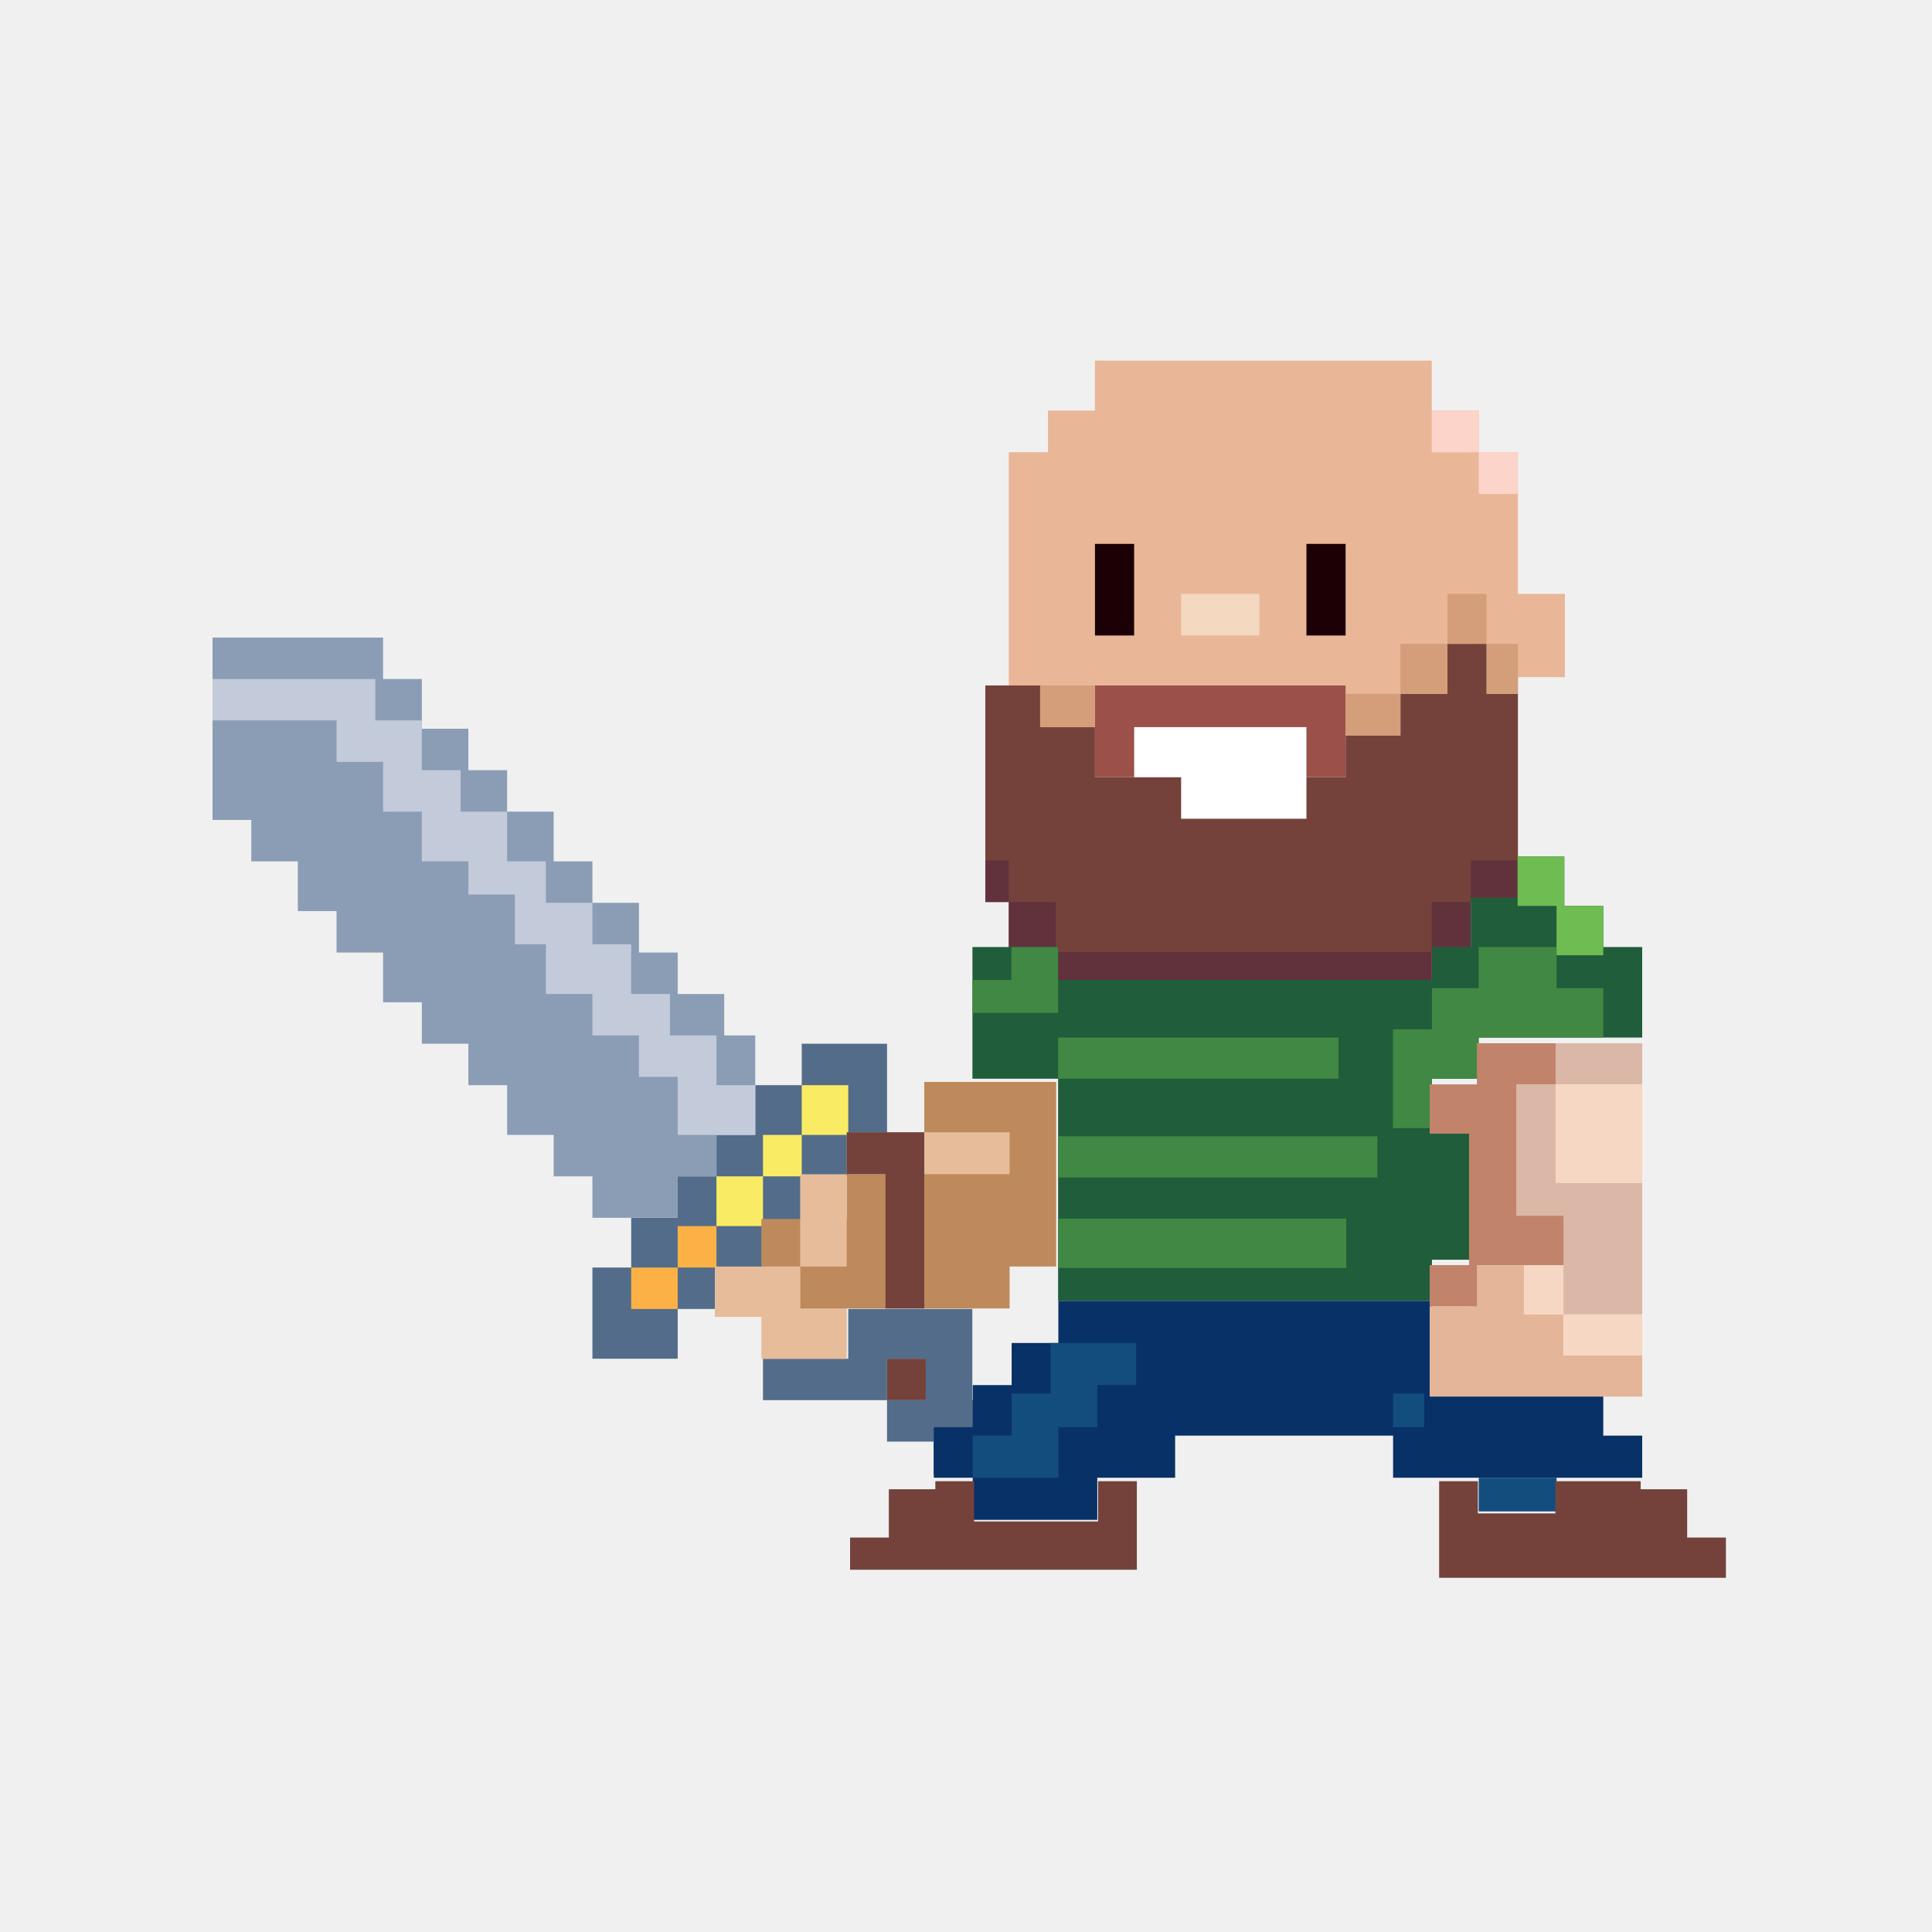
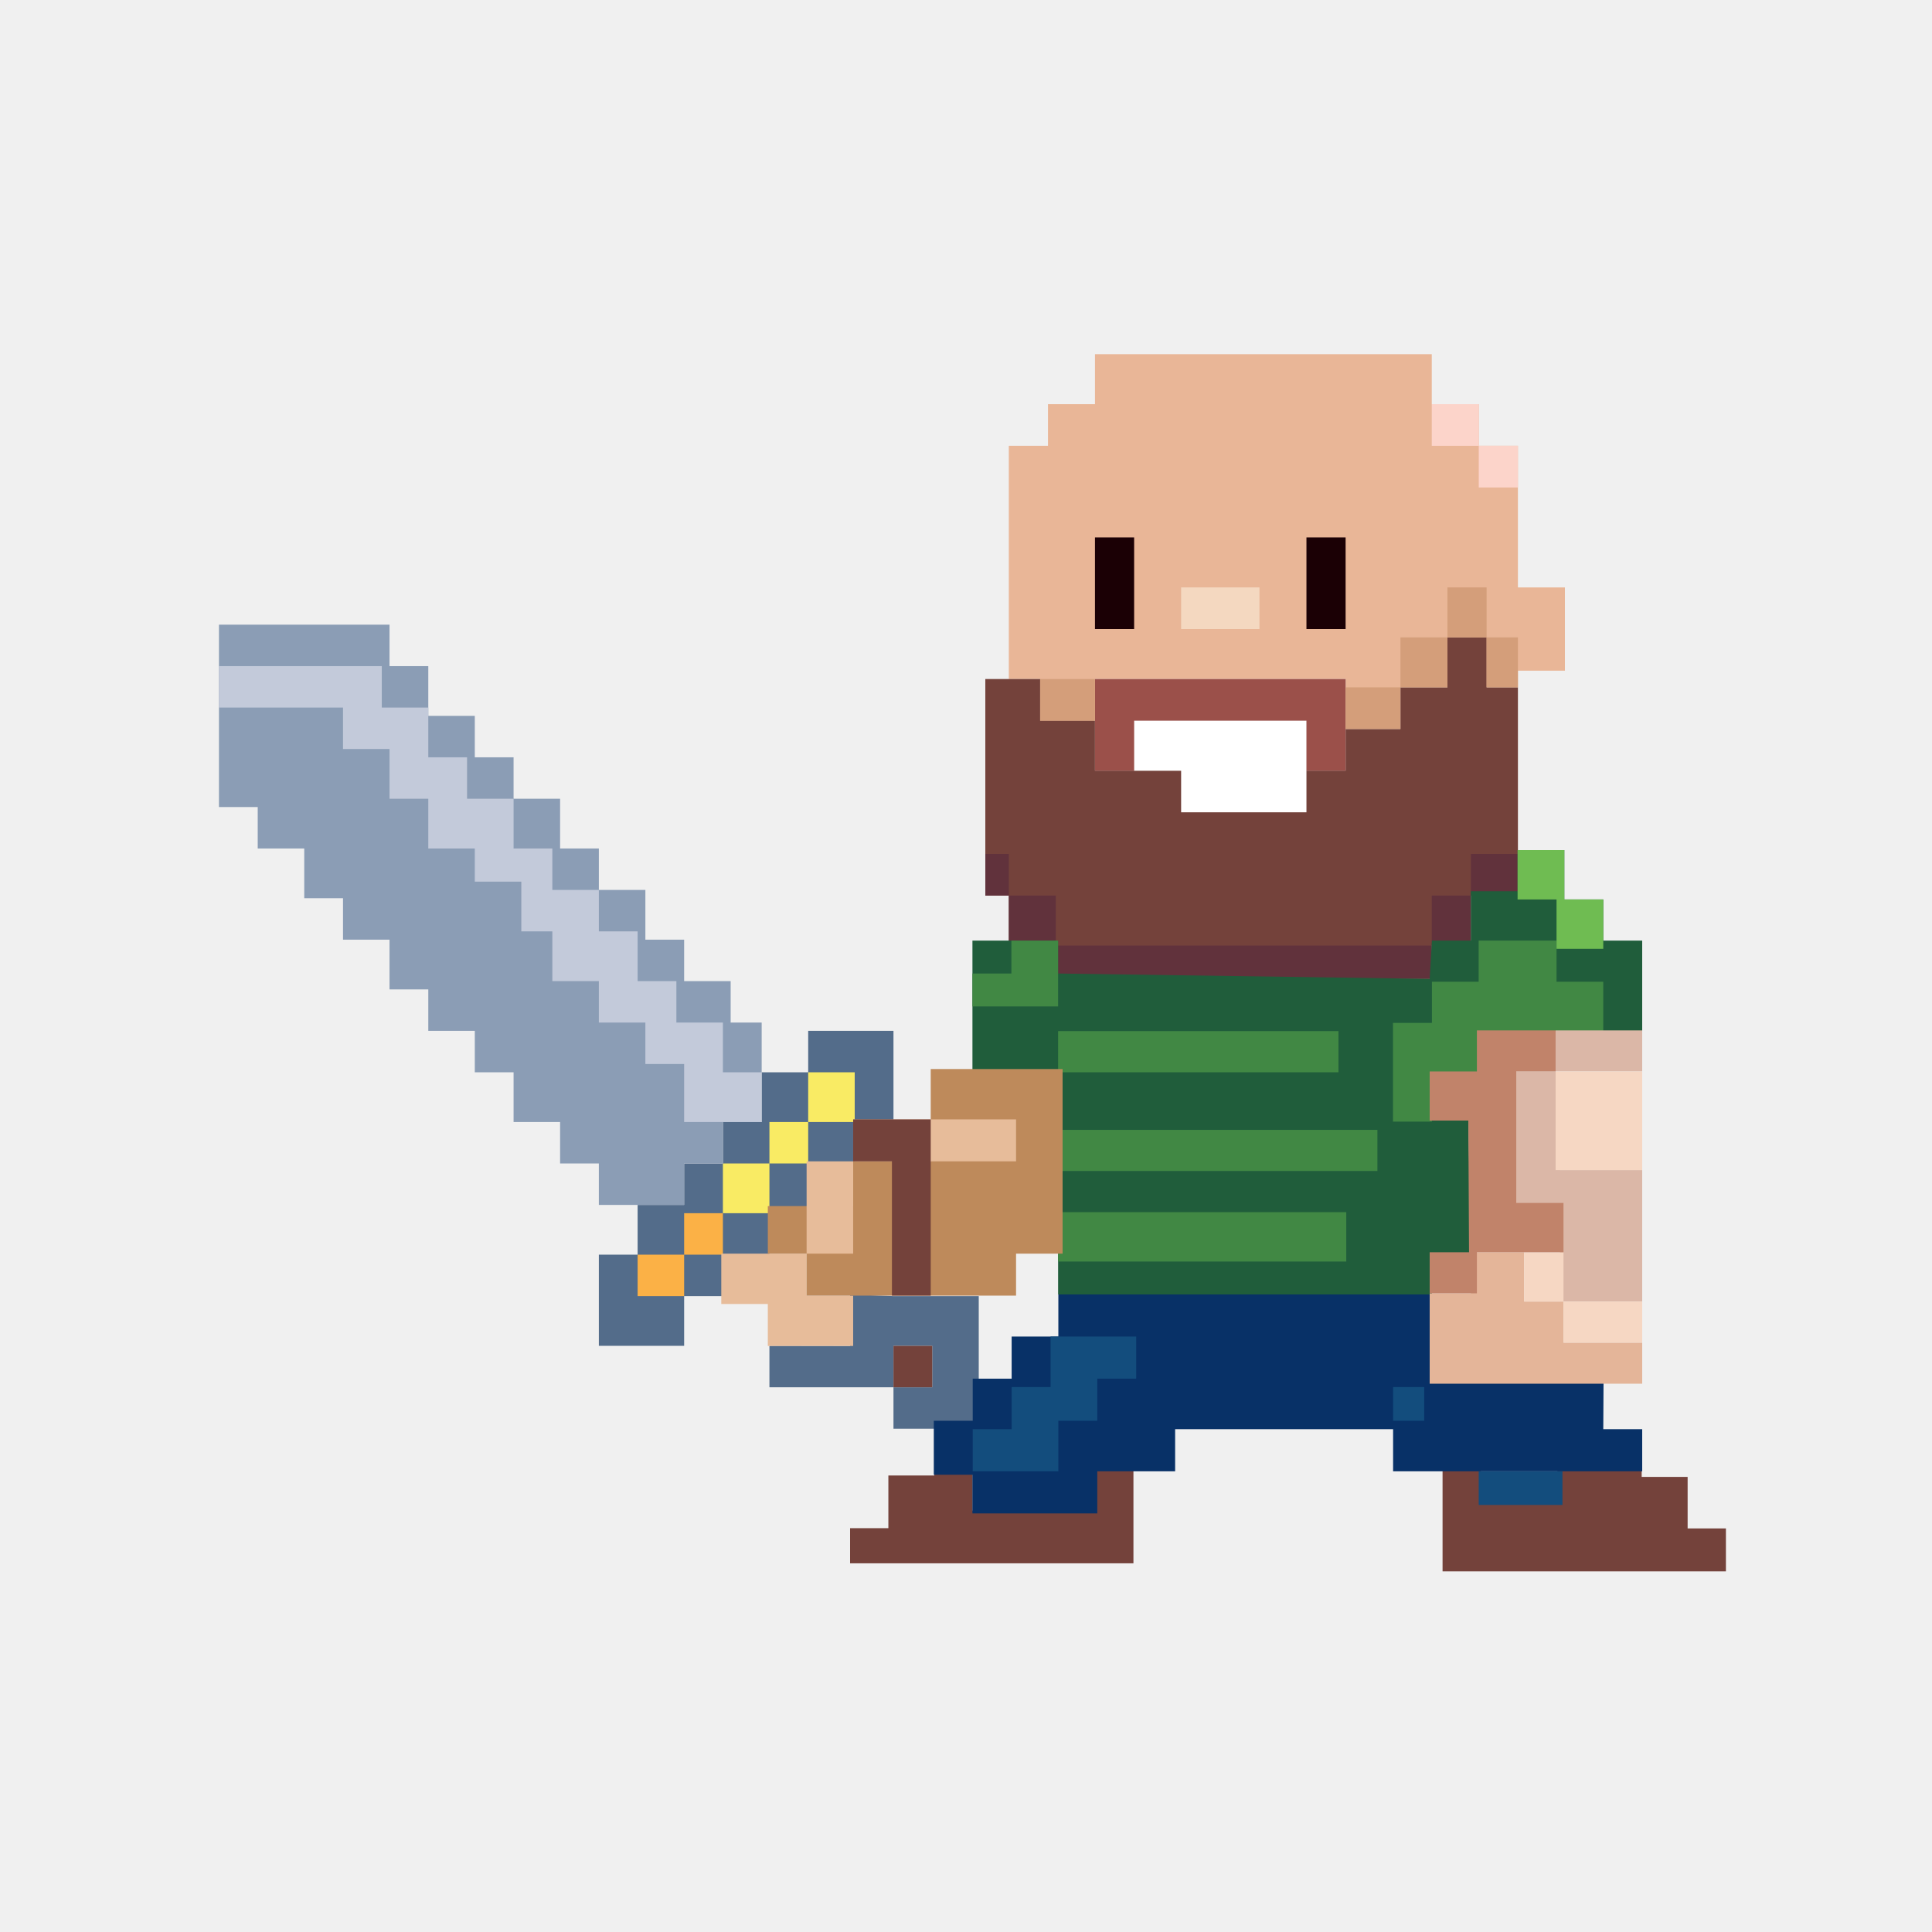
<svg xmlns="http://www.w3.org/2000/svg" width="300px" height="300px" viewBox="0 0 300 300" version="1.1">
  <g id="Mark" stroke="none" stroke-width="1" fill="none" fill-rule="evenodd">
-     <g transform="translate(33, 56)">
-       <g id="Face" transform="translate(120, 0)">
+     <g transform="translate(34, 55)">
+       <g id="Face" transform="translate(119, 0)">
        <polygon id="Path-53" fill="#E9B697" points="3.649 50.44 3.649 14.227 9.73 14.227 9.73 7.76 17.027 7.76 17.027 0 69.324 0 69.324 7.76 76.622 7.76 76.622 14.227 82.703 14.227 82.703 36.213 90 36.213 90 49.147 82.703 49.147 82.703 51.733 75.405 51.733 75.405 43.973 71.757 43.973 71.757 51.733 64.459 51.733 64.459 58.2 55.946 58.2 55.946 50.44 17.027 50.44 17.027 56.907 8.514 58.2 8.514 50.44" />
        <polygon id="Path-54" fill="#1B0005" points="17.027 28.453 23.108 28.453 23.108 42.68 17.027 42.68" />
        <polygon id="Path-54" fill="#1B0005" points="49.865 28.453 55.946 28.453 55.946 42.68 49.865 42.68" />
        <path d="M0,50.44 L8.514,50.44 L8.514,56.907 L17.027,56.907 L17.027,64.667 C27.027,64.667 34.73,64.667 40.135,64.667 C45.541,64.667 50.811,64.667 55.946,64.667 L55.946,58.2 L64.459,58.2 L64.459,51.733 L71.757,51.733 L71.757,43.973 L77.838,43.973 L77.838,51.733 L82.703,51.733 L82.703,78.893 L82.703,84.067 L75.405,84.067 L75.405,91.827 L69.324,91.827 L69.324,97 L10.946,97 L10.946,91.827 L3.649,91.827 L3.649,84.067 L0,84.067 L0,50.44 Z" id="Path-55" fill="#74423B" />
        <polygon id="Path-56" fill="#FFFFFF" points="23.108 56.907 49.865 56.907 49.865 71.133 30.405 71.133 30.405 64.667 23.108 64.667" />
        <polygon id="Path-57" fill="#9B504A" points="17.027 64.667 17.027 50.44 55.946 50.44 55.946 64.667 49.865 64.667 49.865 56.907 23.108 56.907 23.108 64.667" />
        <polygon id="Path-58" fill="#61323C" points="-8.75144551e-15 84.067 0 77.6 3.649 77.6 3.649 84.067 10.946 84.067 10.946 91.827 69.324 91.827 69.324 84.067 75.405 84.067 75.405 77.6 82.703 77.6 82.703 84.067 75.405 84.067 75.405 91.827 69.324 91.827 69.324 97 10.946 97 10.946 91.827 3.649 91.827 3.649 84.067" />
        <polygon id="Path-59" fill="#FCD4CA" points="69.324 7.76 69.324 14.227 76.622 14.227 76.622 20.693 82.703 20.693 82.703 14.227 76.622 14.227 76.622 7.76" />
        <polygon id="Path-60" fill="#F4D8C0" points="30.405 36.213 42.568 36.213 42.568 42.68 30.405 42.68" />
        <polygon id="Path-62" fill="#D49E7A" points="55.946 58.2 55.946 51.733 64.459 51.733 64.459 43.973 71.757 43.973 71.757 36.213 77.838 36.213 77.838 43.973 82.703 43.973 82.703 51.733 77.838 51.733 77.838 43.973 71.757 43.973 71.757 51.733 64.459 51.733 64.459 58.2" />
        <polygon id="Path-61" fill="#D49E7A" points="8.514 50.44 17.027 50.44 17.027 56.907 8.514 56.907" />
      </g>
-       <g id="Shirt" transform="translate(118, 77)">
-         <polygon id="Path-63" fill="#205D3B" points="0 14.056 0 34.5 13.302 34.5 13.302 69 71.349 69 71.349 62.611 77.395 62.611 77.395 42.167 71.349 42.167 71.349 34.5 78.605 34.5 78.605 28.111 97.953 28.111 104 28.111 104 14.056 97.953 14.056 97.953 7.667 91.907 7.667 91.907 0 84.651 0 84.651 6.389 77.395 6.389 77.395 14.056 71.349 14.056 71.349 19.167 13.302 19.167 13.302 14.056" />
+       <g id="Shirt" transform="translate(117, 77)">
+         <polygon id="Path-63" fill="#205D3B" points="0 14.056 0 34.5 13.302 34.5 13.302 69 71.349 69 71.349 62.611 77.395 62.611 77 42 71 42 71.349 34.5 78.605 34.5 78.605 28.111 97.953 28.111 104 28.111 104 14.056 97.953 14.056 97.953 7.667 91.907 7.667 91.907 0 84.651 0 84.651 6.389 77.395 6.389 77.395 14.056 71.349 14.056 71 20 13.302 19.167 13.302 14.056" />
        <polygon id="Path-64" fill="#418844" points="13.302 56.222 58.047 56.222 58.047 63.889 13.302 63.889" />
        <polygon id="Path-65" fill="#418844" points="13.302 43.444 62.884 43.444 62.884 49.833 13.302 49.833" />
        <path d="M13.302,28.111 C13.302,28.111 27.814,28.111 56.837,28.111 L56.837,34.5 L13.302,34.5 C13.302,30.241 13.302,28.111 13.302,28.111 Z" id="Path-66" fill="#418844" />
        <polygon id="Path-67" fill="#418844" points="6.047 14.056 13.302 14.056 13.302 24.278 8.8817842e-16 24.278 7.16849061e-14 19.167 6.047 19.167" />
        <polygon id="Path-68" fill="#418844" points="71.349 26.833 65.302 26.833 65.302 33.222 65.302 42.167 71.349 42.167 71.349 34.5 78.605 34.5 78.605 28.111 97.953 28.111 97.953 20.444 90.698 20.444 90.698 14.056 78.605 14.056 78.605 20.444 71.349 20.444" />
        <polygon id="Path-69" fill="#6FBC52" points="84.651 0 84.651 7.667 90.698 7.667 90.698 15.333 97.953 15.333 97.953 7.667 91.907 7.667 91.907 0" />
      </g>
-       <g id="Sword" transform="translate(0, 43)">
+       <g id="Sword" transform="translate(0, 42)">
        <polygon id="Path-70" fill="#536C8A" points="58.99 111.98 72.233 111.98 72.233 104.257 78.252 104.257 78.252 97.822 85.476 97.822 85.476 91.386 91.495 91.386 91.495 83.663 98.718 83.663 98.718 77.228 104.738 77.228 104.738 63.069 91.495 63.069 91.495 69.505 84.272 69.505 84.272 77.228 78.252 77.228 78.252 83.663 72.233 83.663 72.233 90.099 65.01 90.099 65.01 97.822 58.99 97.822" />
        <polygon id="Path-71" fill="#F9EB64" points="85.476 91.386 85.476 83.663 91.495 83.663 91.495 77.228 98.718 77.228 98.718 69.505 91.495 69.505 91.495 77.228 85.476 77.228 85.476 83.663 78.252 83.663 78.252 91.386" />
        <polygon id="Path-72" fill="#8B9DB5" points="65.01 90.099 58.99 90.099 58.99 83.663 52.971 83.663 52.971 77.228 45.748 77.228 45.748 69.505 39.728 69.505 39.728 63.069 32.505 63.069 32.505 56.634 26.485 56.634 26.485 48.911 19.262 48.911 19.262 42.475 13.243 42.475 13.243 34.752 6.019 34.752 6.019 28.317 0 28.317 0 0 26.485 0 26.485 6.436 32.505 6.436 32.505 14.158 39.728 14.158 39.728 20.594 45.748 20.594 45.748 27.03 52.971 27.03 52.971 34.752 58.99 34.752 58.99 41.188 66.214 41.188 66.214 48.911 72.233 48.911 72.233 55.347 79.456 55.347 79.456 61.782 84.272 61.782 84.272 77.228 78.252 77.228 78.252 83.663 72.233 83.663 72.233 90.099" />
        <polygon id="Path-73" fill="#C3CADA" points="0 6.436 0 12.871 12.039 12.871 19.262 12.871 19.262 19.307 26.485 19.307 26.485 27.03 32.505 27.03 32.505 34.752 39.728 34.752 39.728 39.901 46.951 39.901 46.951 47.624 51.767 47.624 51.767 55.347 58.99 55.347 58.99 61.782 66.214 61.782 66.214 68.218 72.233 68.218 72.233 77.228 84.272 77.228 84.272 69.505 78.252 69.505 78.252 61.782 71.029 61.782 71.029 55.347 65.01 55.347 65.01 47.624 58.99 47.624 58.99 41.188 51.767 41.188 51.767 34.752 45.748 34.752 45.748 27.03 38.524 27.03 38.524 20.594 32.505 20.594 32.505 12.871 25.282 12.871 25.282 6.436" />
        <polygon id="Path" fill="#FBB146" points="78.252 91.386 78.252 97.822 72.233 97.822 72.233 104.257 65.01 104.257 65.01 97.822 72.233 97.822 72.233 91.386" />
-         <polygon id="Path-79" fill="#536C8A" points="110.757 104.257 117.981 104.257 117.981 118.416 124 118.416 124 123.564 117.981 123.564 117.981 130 111.961 130 111.961 124.851 104.738 124.851 104.738 118.416 110.757 118.416 110.757 111.98 104.738 111.98 104.738 118.416 85.476 118.416 85.476 111.98 98.718 111.98 98.718 104.257 104.738 104.257" />
+         <polygon id="Path-79" fill="#536C8A" points="110.757 104.257 117.981 104.257 117.981 118.416 124 118.416 124 123.564 117.981 123.564 117.981 130 111.961 130 111.961 124.851 104.738 124.851 104.738 118.416 110.757 118.416 110.757 111.98 104.738 111.98 104.738 118.416 85.476 118.416 85.476 111.98 98 112 98 104 104.738 104.257" />
        <polygon id="Path-81" fill="#74423B" points="104.738 111.98 110.757 111.98 110.757 118.416 104.738 118.416" />
      </g>
-       <g id="Right-Arm" transform="translate(78, 112)">
+       <g id="Right-Arm" transform="translate(78, 111)">
        <polygon id="Path-74" fill="#E7BC9A" points="0 28.667 13.25 28.667 13.25 35.182 20.477 35.182 20.477 43 7.227 43 7.227 36.485 0 36.485" />
        <path d="M13.25,35.182 L13.25,28.667 L7.227,28.667 L7.227,21.283 L20.477,21.283 L20.477,14.333 L26.5,14.333 L32.523,14.333 L32.523,0 L53,0 L53,28.667 L45.773,28.667 L45.773,35.182 L26.5,35.182 L13.25,35.182 Z" id="Combined-Shape" fill="#BE8A5B" />
        <polygon id="Path-76" fill="#E7BC9A" points="26.5 14.333 32.523 14.333 45.773 14.333 45.773 7.818 26.5 7.818" />
        <rect id="Rectangle" fill="#E7BC9A" x="20.477" y="7.818" width="6.023" height="6.515" />
        <polygon id="Path-75" fill="#E7BC9A" points="13.25 14.333 13.25 28.667 20.477 28.667 20.477 14.333" />
        <polygon id="Path-80" fill="#74423B" points="20.477 7.818 32.523 7.818 32.523 35.182 26.5 35.182 26.5 14.333 20.477 14.333" />
      </g>
-       <g id="Pants" transform="translate(112, 146)">
-         <polygon id="Path-85" fill="#083167" points="77.363 0 77.363 14.385 103.956 14.385 103.956 20.923 110 20.923 110 27.462 77.363 27.462 71.319 27.462 71.319 20.923 37.473 20.923 37.473 27.462 25.385 27.462 25.385 34 6.044 34 6.044 27.462 0 27.462 0 19.615 6.044 19.615 6.044 13.077 12.088 13.077 12.088 6.538 19.341 6.538 19.341 0" />
+       <g id="Shoes" transform="translate(98, 172)" fill="#74423B">
+         <polygon id="Path-86" points="13.081 0.75 19.027 0.75 19.027 7.568 38.054 7.568 38.054 0.75 44 0.75 44 15.75 0 15.75 0 10.295 5.946 10.295 5.946 2.114 13.081 2.114" />
+         <polygon id="Path-87" points="92 1 92 17 136 17 136 10.333 130.054 10.333 130.054 2.333 122.919 2.333 122.919 1 109.838 1 109.838 6.333 97.946 6.333 97.946 1" />
+       </g>
+       <g id="Pants" transform="translate(111, 146)">
+         <polygon id="Path-85" fill="#083167" points="77.363 0 77 13 104 13 103.956 20.923 110 20.923 110 27.462 77.363 27.462 71.319 27.462 71.319 20.923 37.473 20.923 37.473 27.462 25.385 27.462 25.385 34 6 34 6 28 0 28 0 19.615 6.044 19.615 6.044 13.077 12.088 13.077 12.088 6.538 19.341 6.538 19.341 0" />
        <polygon id="Path-82" fill="#134D7D" points="6.044 27.462 6.044 20.923 12.088 20.923 12.088 14.385 18.132 14.385 18.132 6.538 31.429 6.538 31.429 13.077 25.385 13.077 25.385 19.615 19.341 19.615 19.341 27.462" />
        <polygon id="Path-83" fill="#134D7D" points="71.319 14.385 76.154 14.385 76.154 19.615 71.319 19.615" />
-         <polygon id="Path-84" fill="#134D7D" points="84.615 27.462 96.703 27.462 96.703 32.692 84.615 32.692" />
+         <polygon id="Path-84" fill="#134D7D" points="84.615 27.462 97.615 27.462 97.615 32.692 84.615 32.692" />
      </g>
-       <g id="Shoes" transform="translate(99, 174)" fill="#74423B">
-         <polygon id="Path-86" points="13.239 0 19.257 0 19.257 6.25 38.513 6.25 38.513 0 44.531 0 44.531 13.75 0 13.75 0 8.75 6.018 8.75 6.018 1.25 13.239 1.25" />
-         <polygon id="Path-87" points="91.469 1.3556864e-14 91.469 15 136 15 136 8.75 129.982 8.75 129.982 1.25 122.761 1.25 122.761 0 109.522 1.3556864e-14 109.522 5 97.487 5 97.487 1.3556864e-14" />
-       </g>
-       <g id="Left-Arm" transform="translate(189, 106)">
+       <g id="Left-Arm" transform="translate(188, 105)">
        <g id="Group" transform="translate(20.77778, 67.62069)" />
        <polygon id="Path-89" fill="#DBB7A7" points="19.556 0 33 0 33 6.379 19.556 6.379 20.222 21.69 33 21.69 33 42.103 20.222 42.103 20.222 28.069 12.222 28.069 12.222 6.379 19.556 6.379" />
        <polygon id="Path-90" fill="#F6D7C3" points="19.556 6.379 33 6.379 33 21.69 19.556 21.69" />
        <polygon id="Path-91" fill="#E4B599" points="6.402 34.448 14.667 34.448 14.667 42.103 20.778 42.103 20.778 48.483 33 48.483 33 54.862 0 54.862 0 40.828 6.402 40.828" />
        <polygon id="Path-92" fill="#F6D7C3" points="14.667 34.448 20.778 34.448 20.778 42.103 14.667 42.103" />
        <polygon id="Path-93" fill="#F6D7C3" points="20.778 42.103 33 42.103 33 48.483 20.778 48.483" />
-         <polygon id="Path-88" fill="#C1836A" points="19.556 0 19.556 6.379 13.444 6.379 13.444 26.793 20.778 26.793 20.778 34.448 7.333 34.448 7.333 40.828 0 40.828 0 34.448 6.111 34.448 6.111 14.034 0 14.034 0 6.379 7.333 6.379 7.333 0" />
+         <polygon id="Path-88" fill="#C1836A" points="19.556 0 19.556 6.379 13.444 6.379 13.444 26.793 20.778 26.793 20.778 34.448 7.333 34.448 7.333 40.828 0 40.828 0 34.448 6.111 34.448 6 14 0 14 0 6.379 7.333 6.379 7.333 0" />
      </g>
    </g>
  </g>
</svg>
